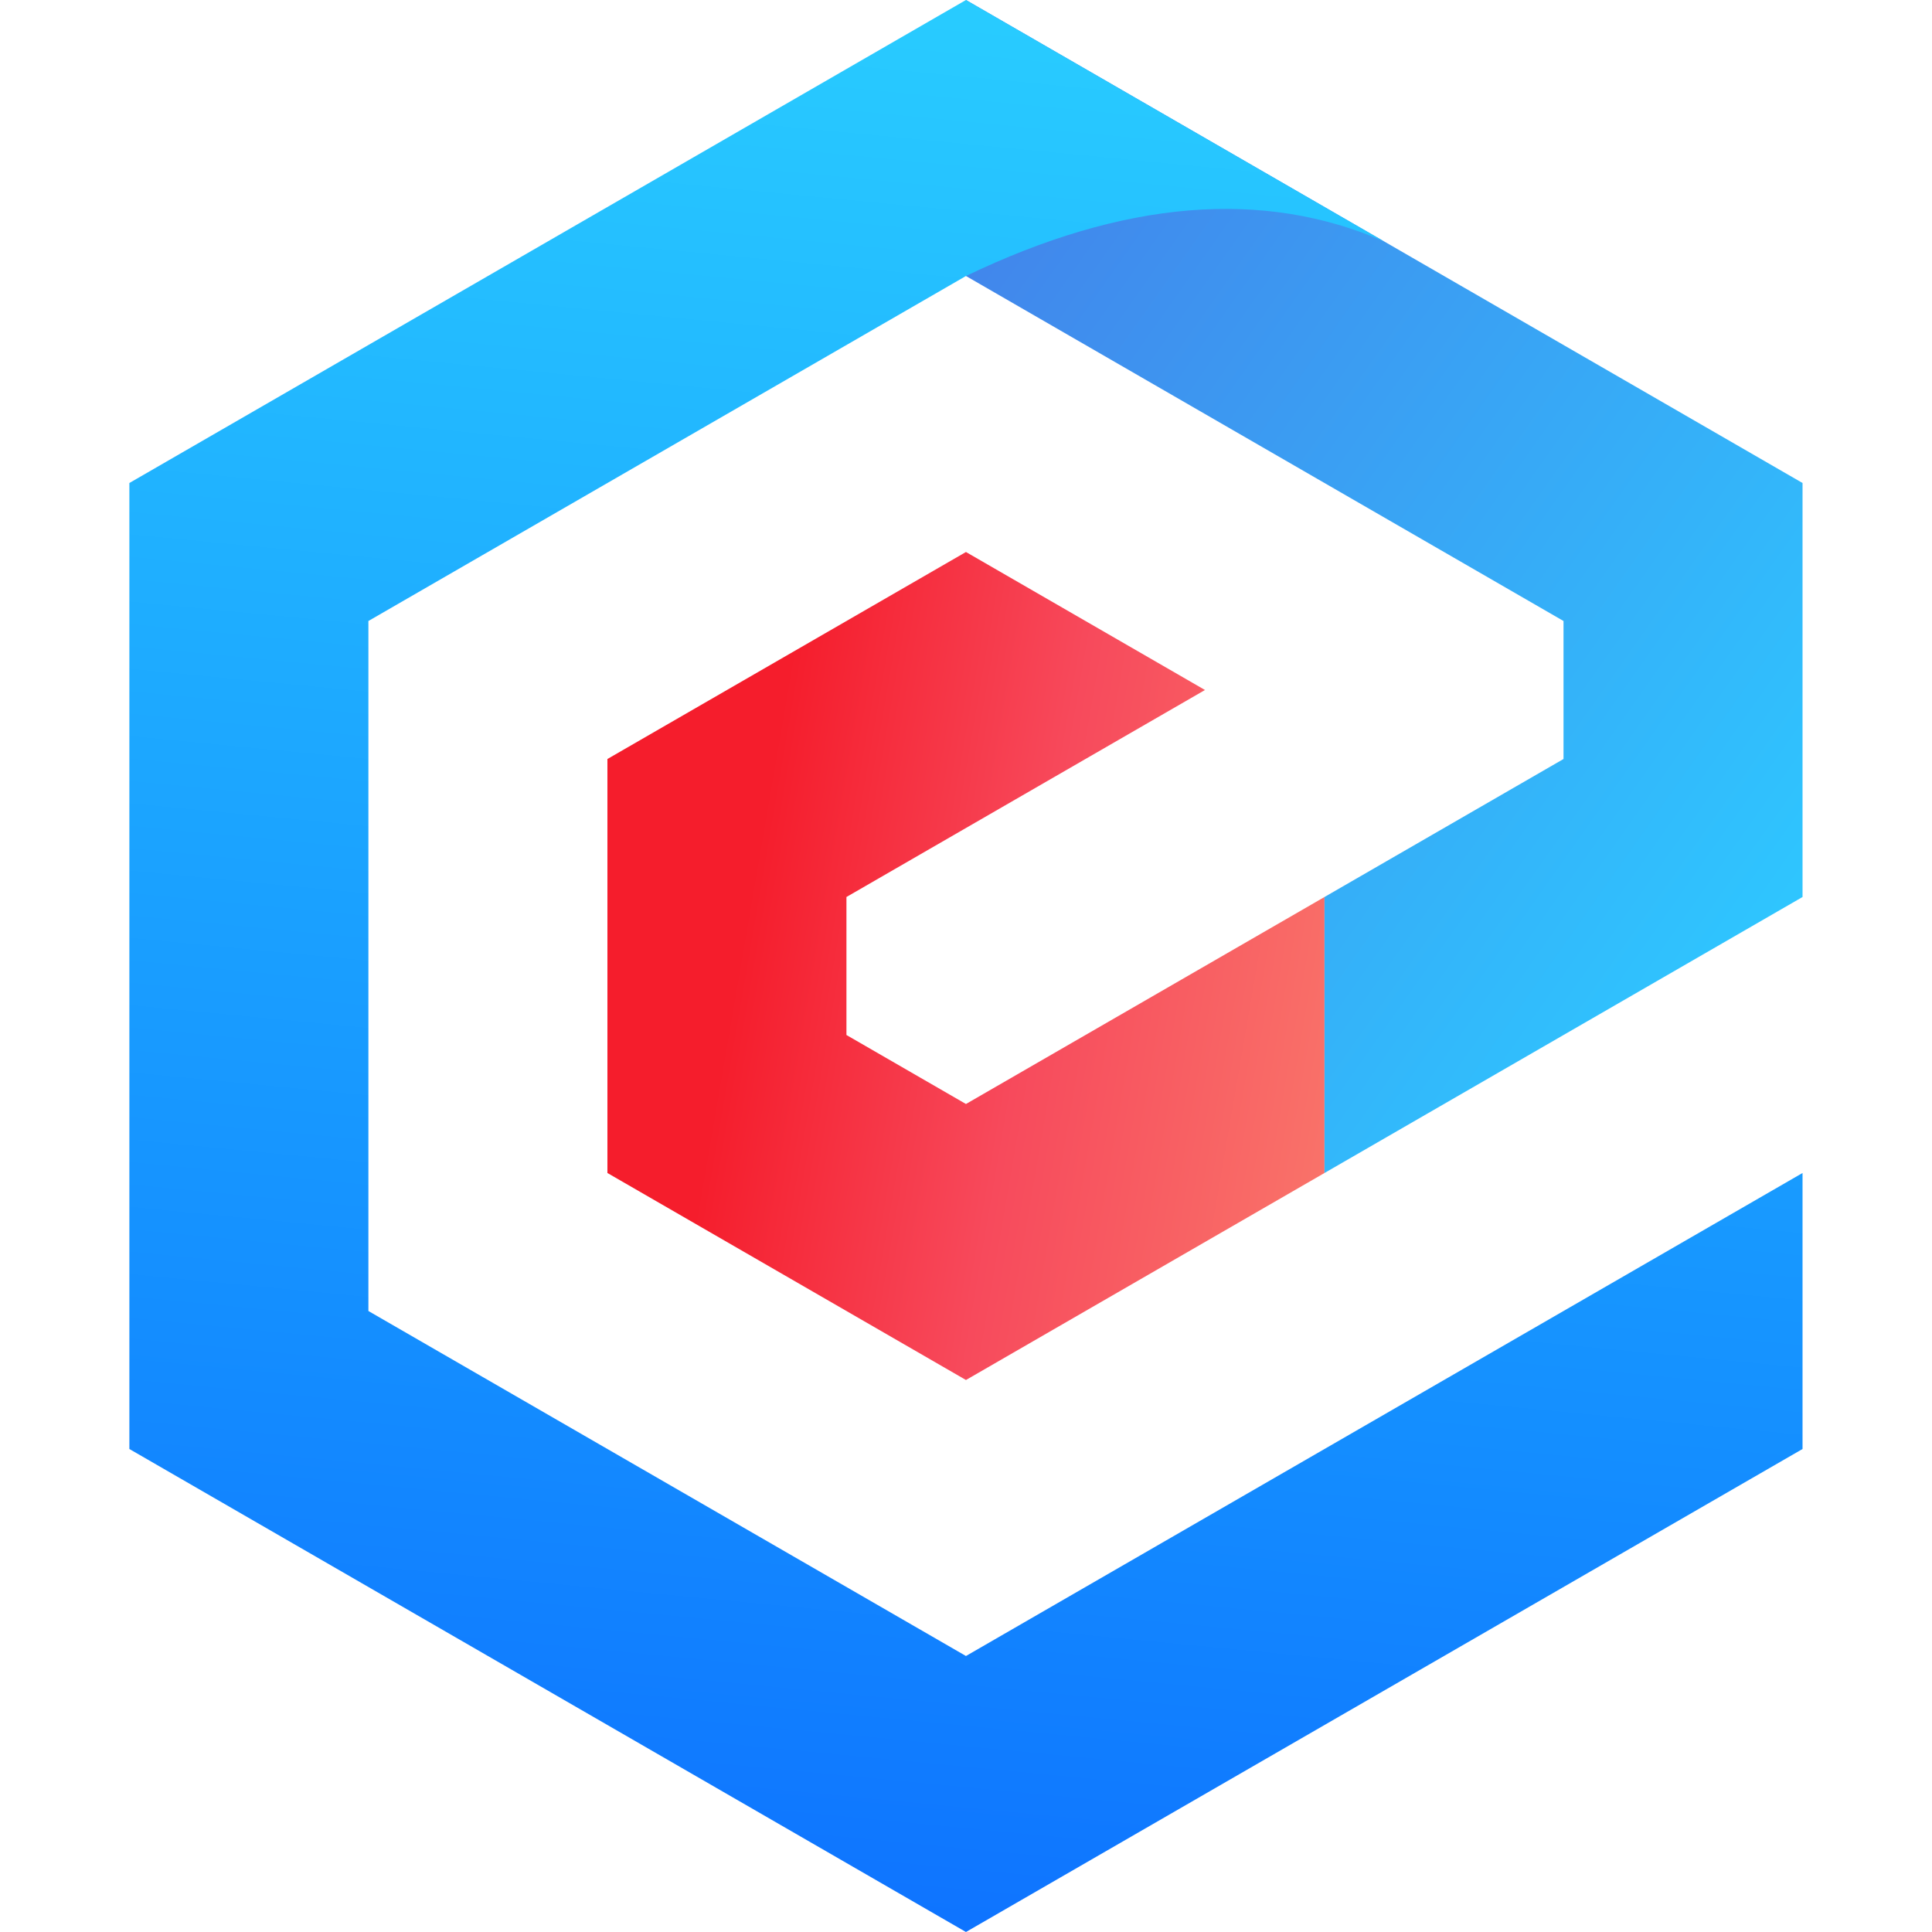
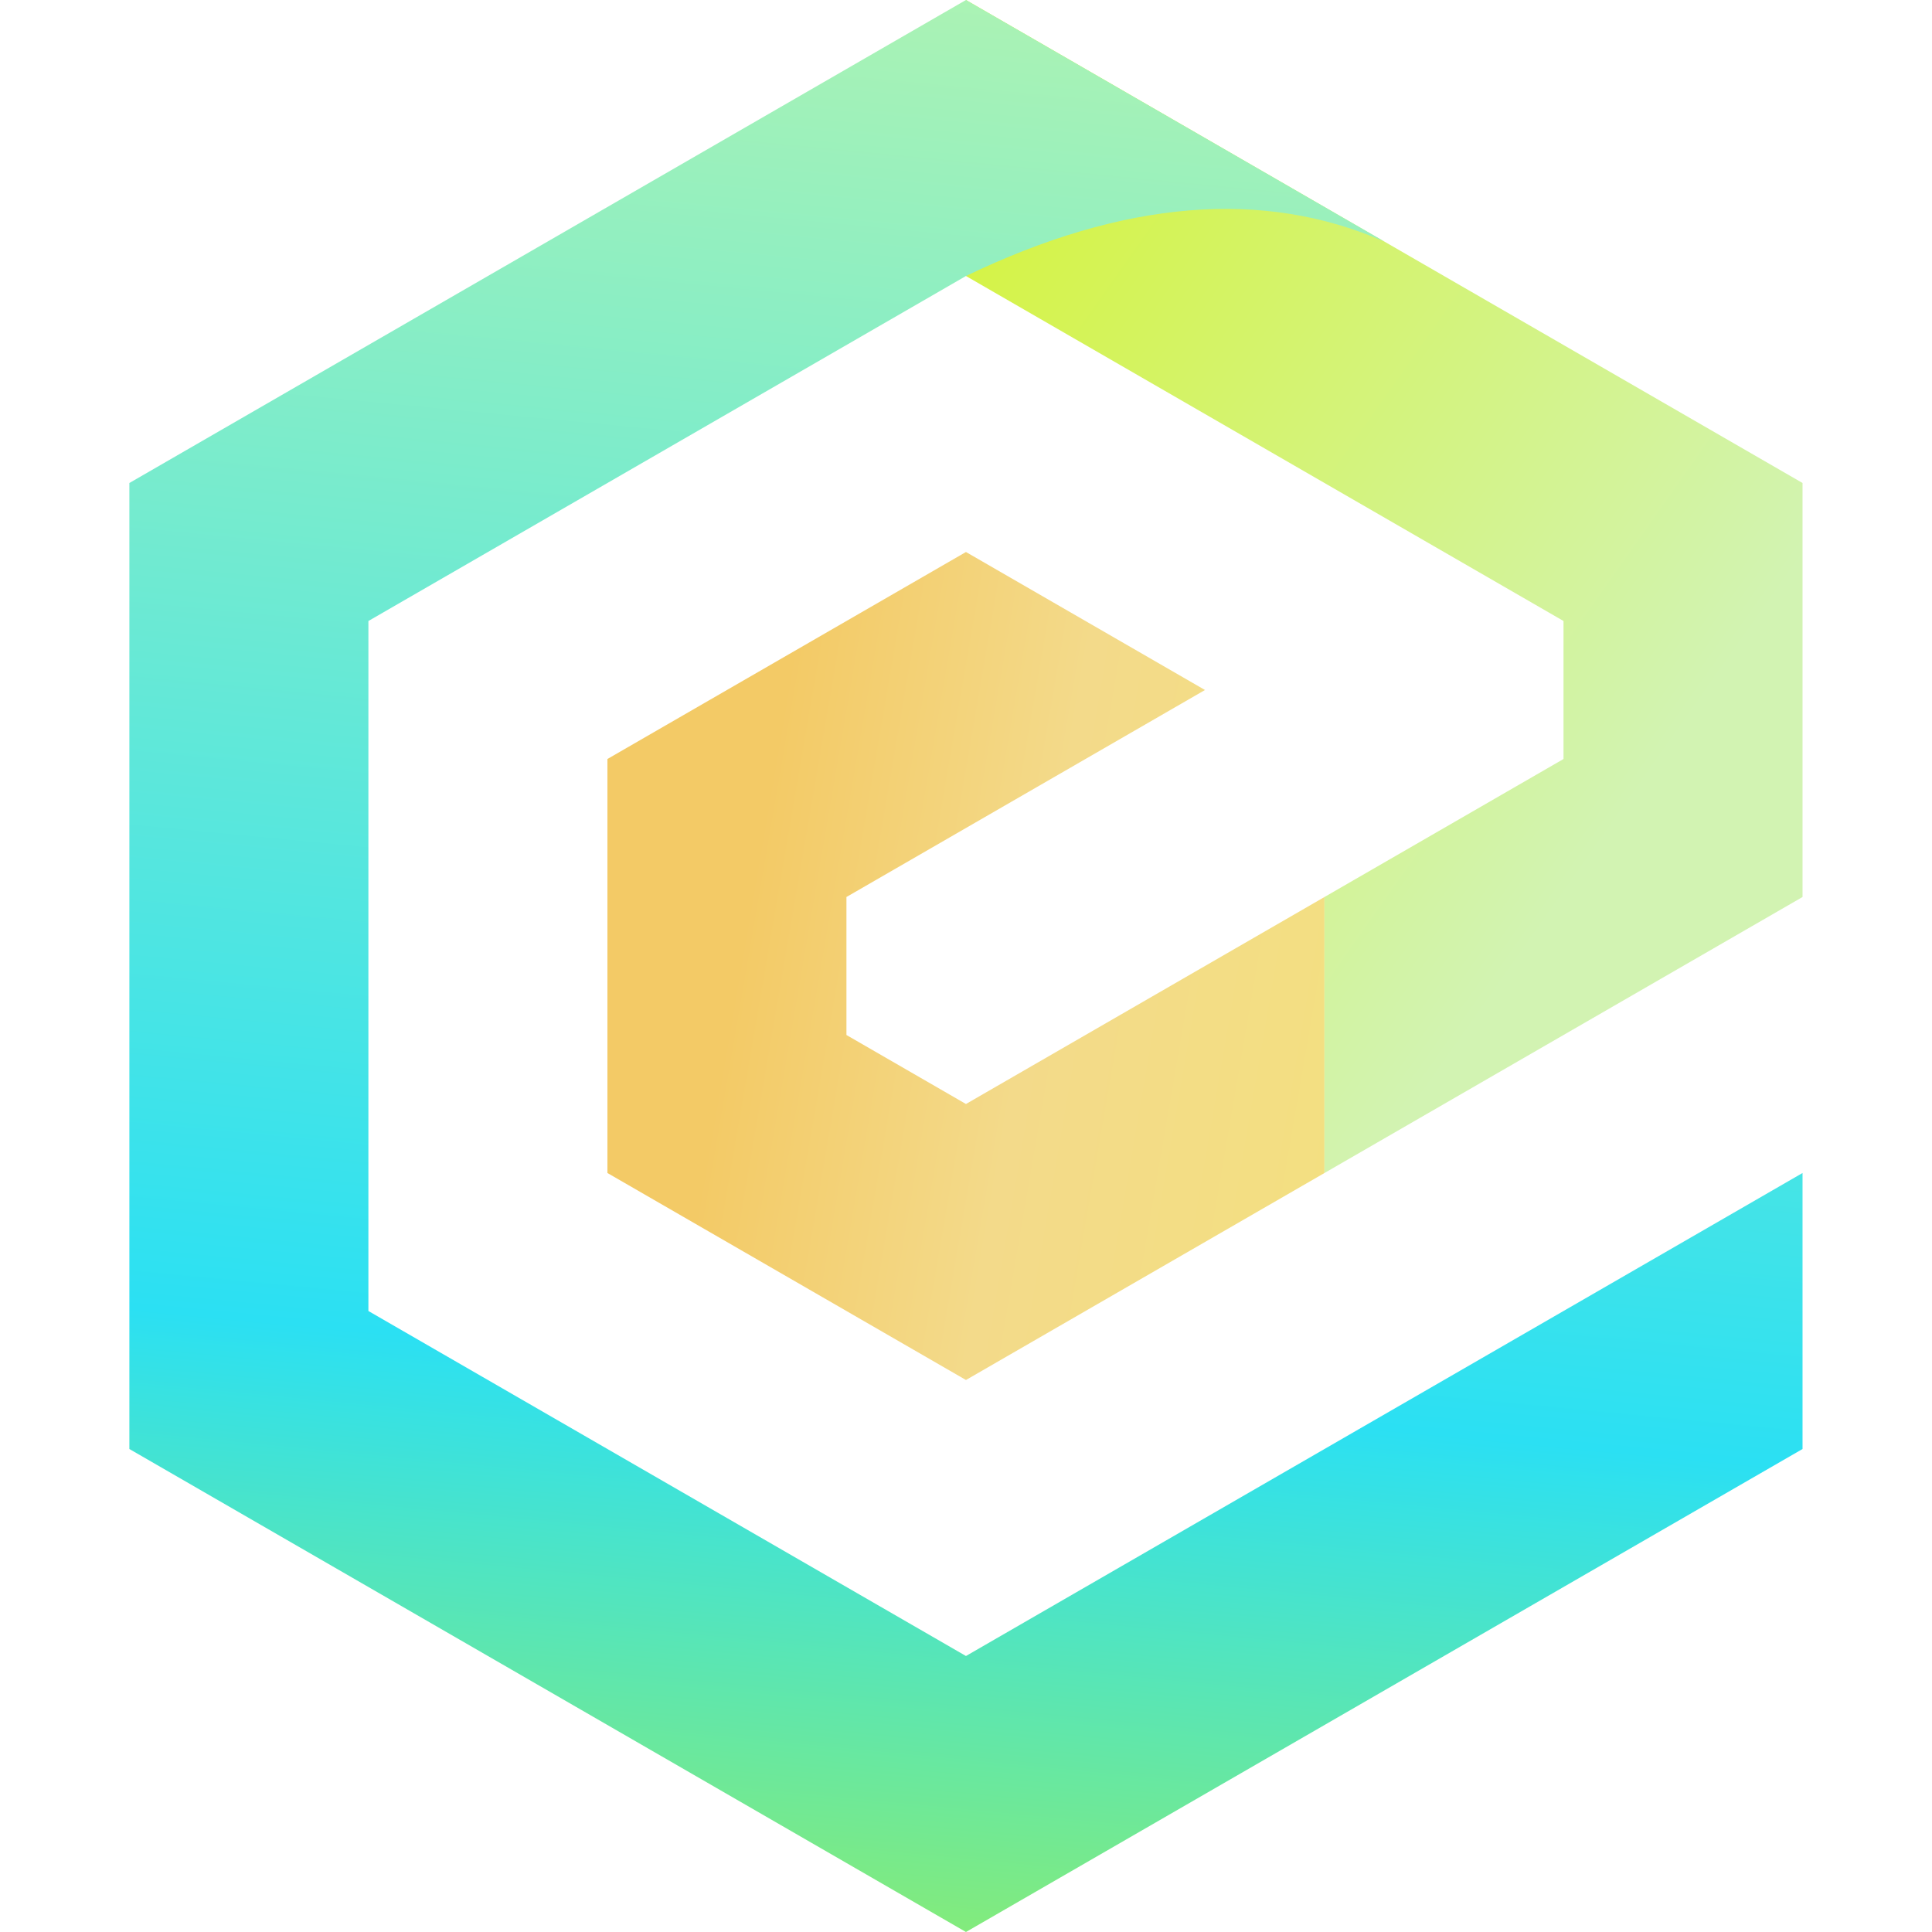
<svg xmlns="http://www.w3.org/2000/svg" version="1.1" width="280" height="280" viewBox="-18.75 0 280 280">
  <defs>
    <linearGradient x1="60%" y1="0%" x2="50%" y2="120%" id="linearGradient-1">
-       <stop stop-color="#29CDFF" offset="0%" />
-       <stop stop-color="#148EFF" offset="60%" />
-       <stop stop-color="#0A60FF" offset="100%" />
+       <stop stop-color="#ADF3B3" offset="0%" />
+       <stop stop-color="#2BE0F3" offset="60%" />
+       <stop stop-color="#C3F325" offset="100%" />
    </linearGradient>
    <linearGradient x1="20%" y1="0%" x2="100%" y2="80%" id="linearGradient-2">
-       <stop stop-color="#4285EB" offset="0%" />
-       <stop stop-color="#2EC7FF" offset="100%" />
+       <stop stop-color="#D5F345" offset="0%" />
+       <stop stop-color="#D2F3B2" offset="80%" />
    </linearGradient>
    <linearGradient x1="120%" y1="60%" x2="20%" y2="40%" id="linearGradient-3">
-       <stop stop-color="#FA816E" offset="0%" />
-       <stop stop-color="#F74A5C" offset="60%" />
-       <stop stop-color="#F51D2C" offset="100%" />
+       <stop stop-color="#F3E17E" offset="0%" />
+       <stop stop-color="#F3DA8A" offset="60%" />
+       <stop stop-color="#F3CA66" offset="100%" />
    </linearGradient>
  </defs>
  <path d="M173.205 170 L121.244 200 L69.282 170 L69.282 110 L121.244 80 L155.885 100 L103.923 130 L103.923 150 L121.244 160 L173.205 130 Z" fill="url(#linearGradient-3)" />
  <path d="M121.244 0 L242.487 70 L242.487 130 L173.205 170 L173.205 130 L207.846 110 L207.846 90 L121.244 40 Z" fill="url(#linearGradient-2)" />
  <path d="M242.487 210 L121.244 280 L0 210 L0 70 L121.244 0 L181.865 35 Q 155.554 23.5 121.244 40 L34.641 90 L34.641 190 L121.244 240 L242.487 170 Z" fill="url(#linearGradient-1)" />
</svg>
